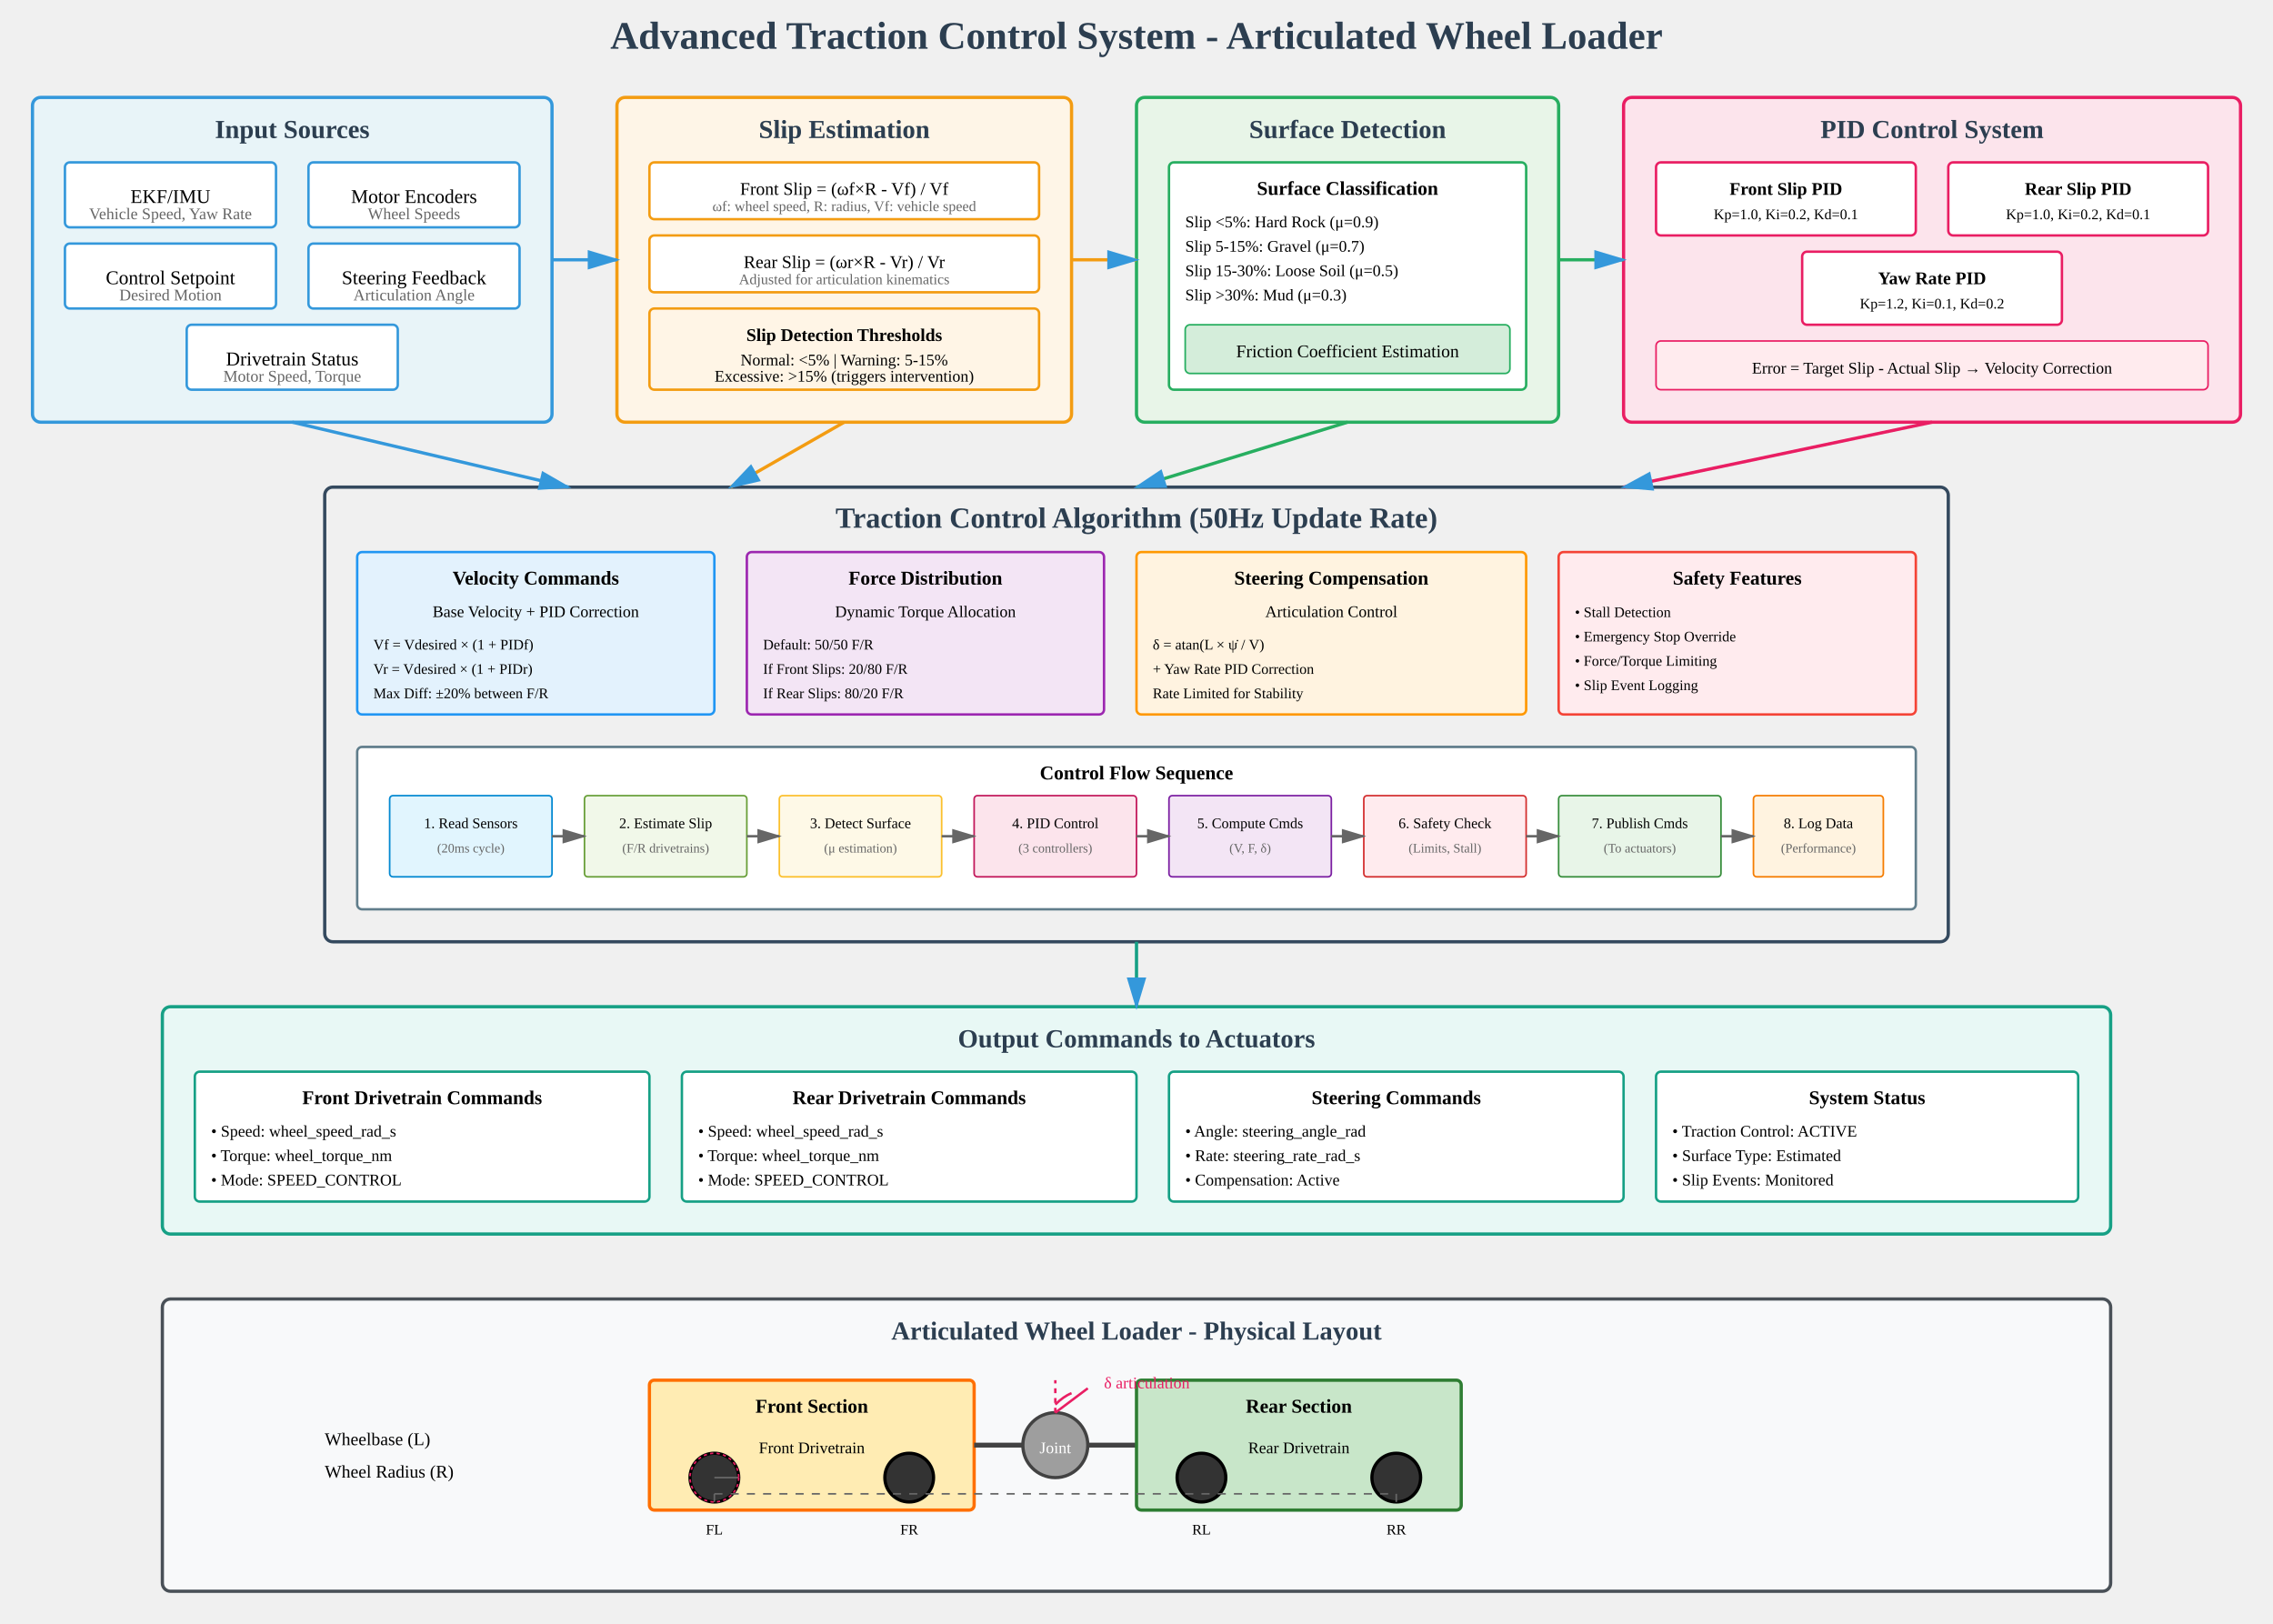
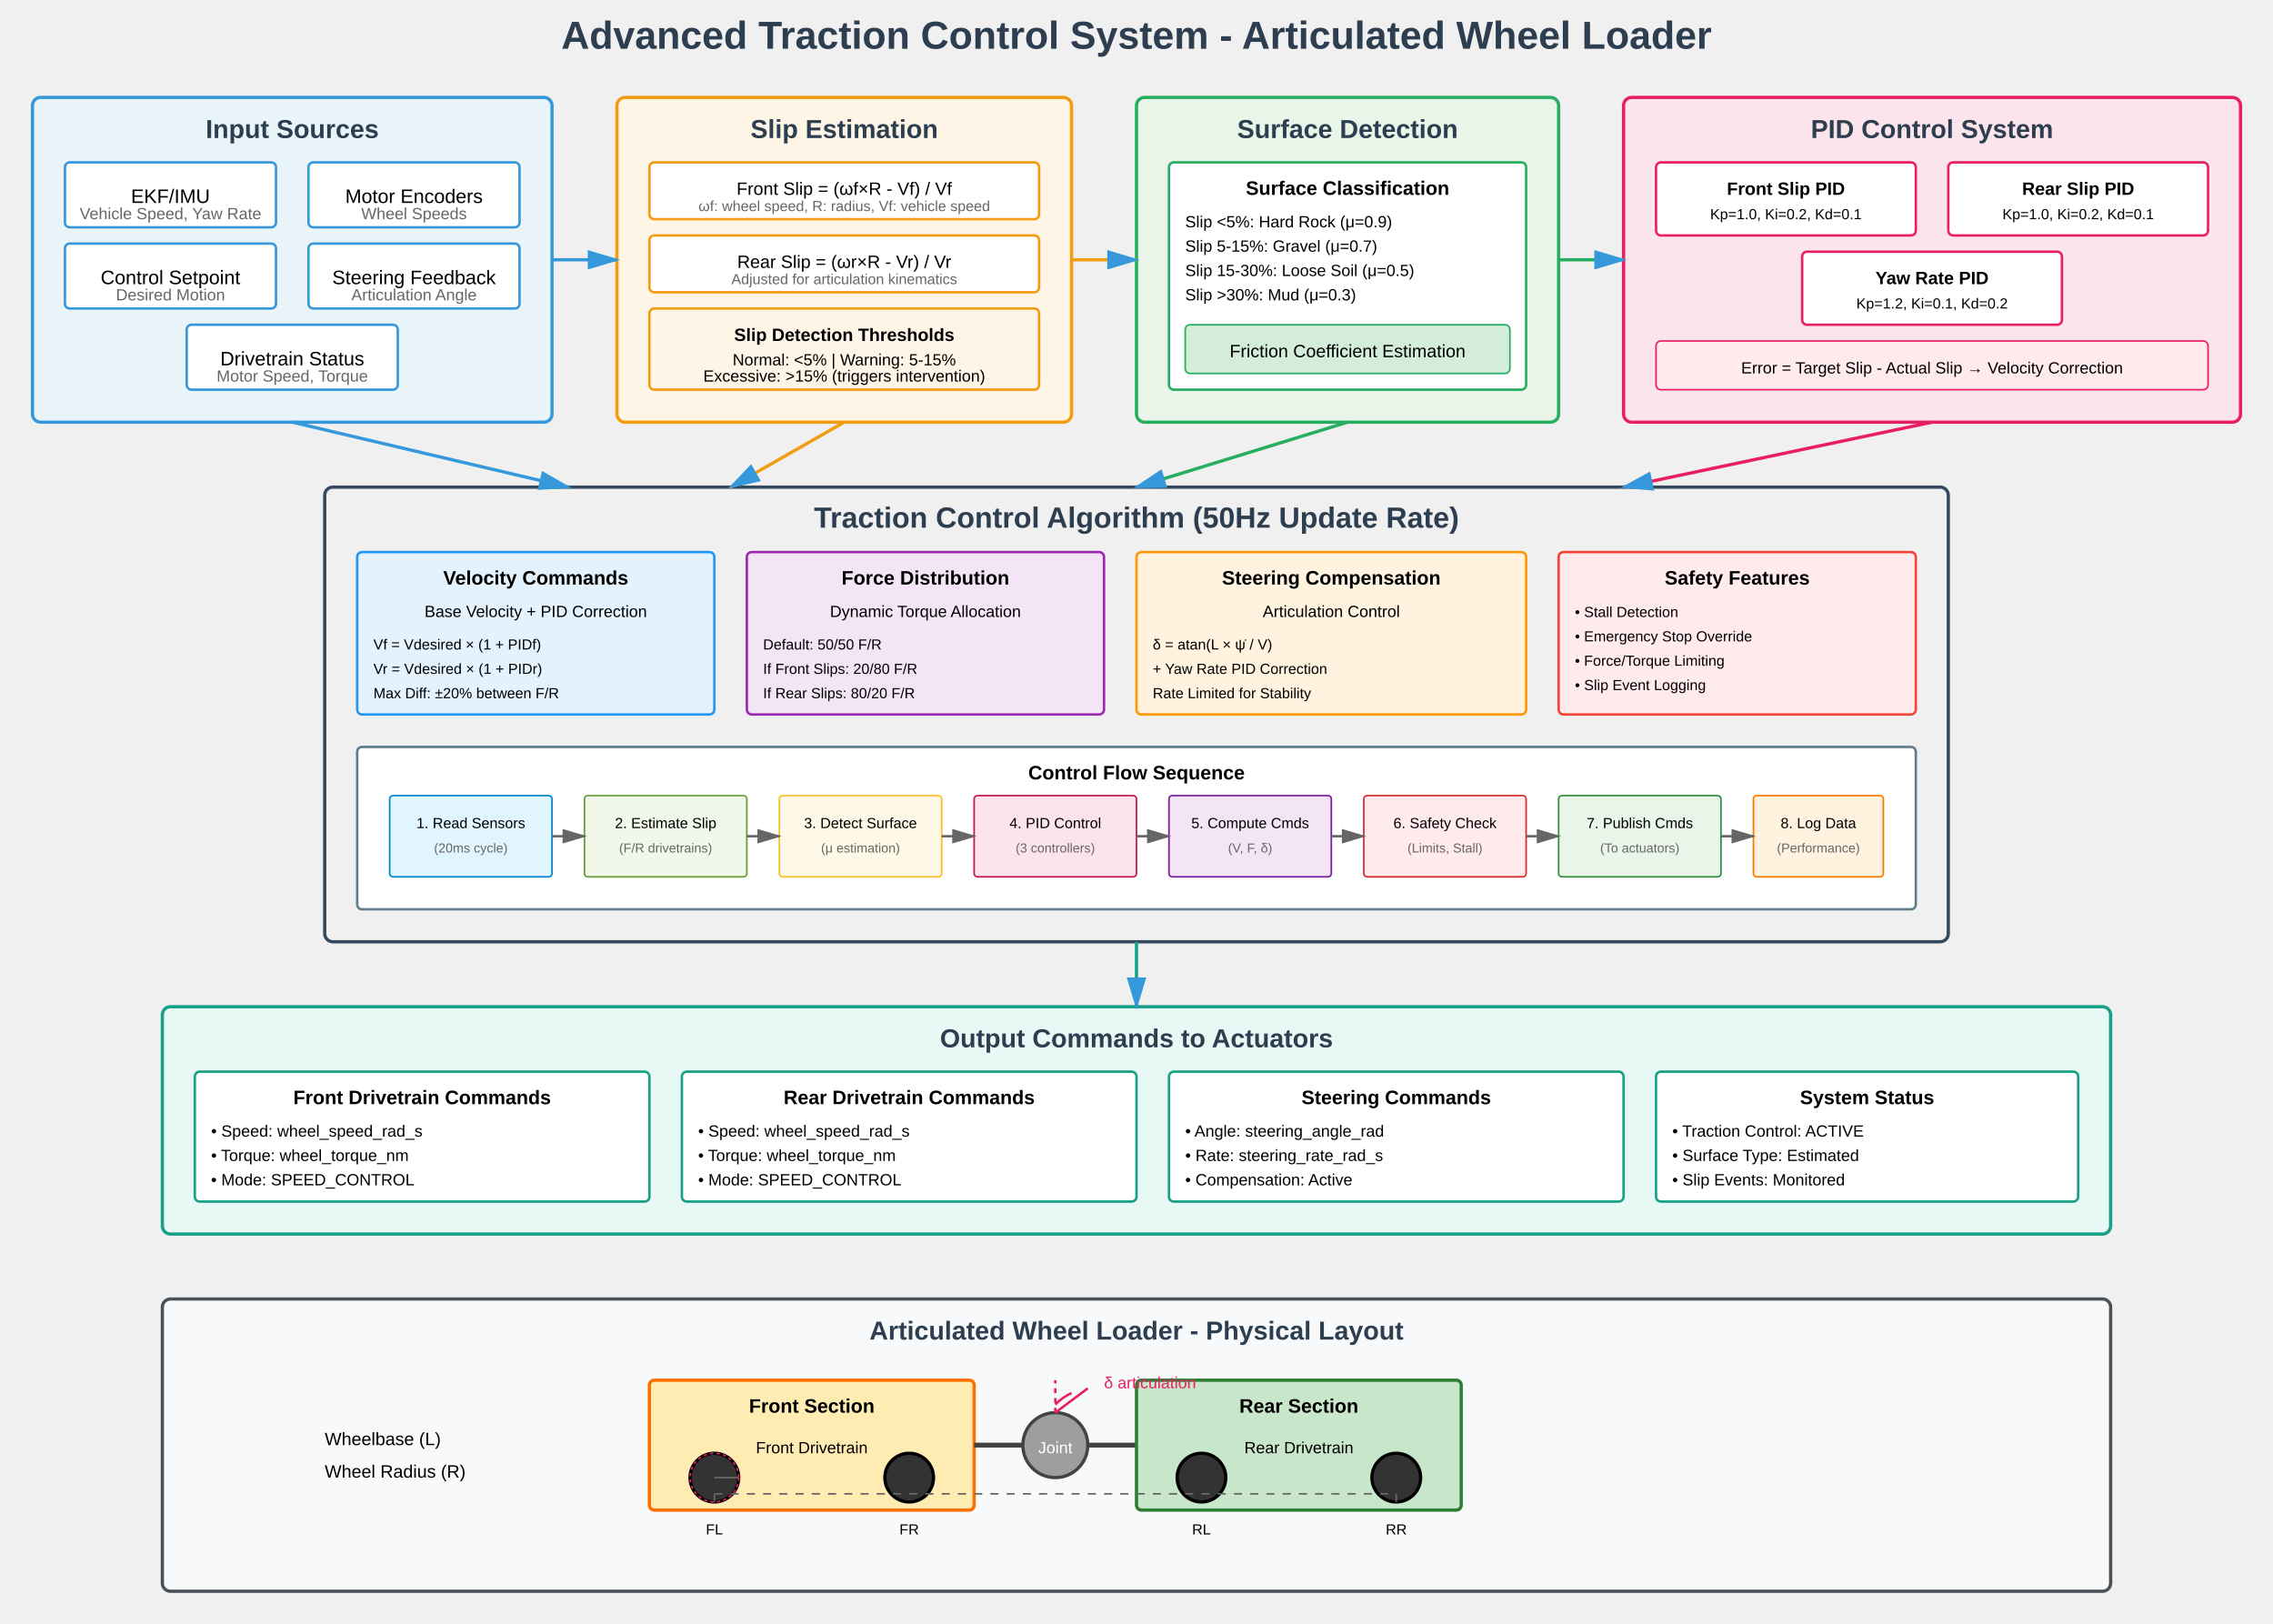
- <svg xmlns="http://www.w3.org/2000/svg" viewBox="0 0 1400 1000">
+ <svg xmlns="http://www.w3.org/2000/svg" width="1400" height="1000" viewBox="0 0 1400 1000">
+   <style>
+     text { font-family: 'Arial', 'Helvetica', sans-serif; }
+     .title { font-family: 'Arial Black', 'Helvetica', sans-serif; }
+   </style>
  <text x="700" y="30" font-size="24" font-weight="bold" text-anchor="middle" fill="#2c3e50">
    Advanced Traction Control System - Articulated Wheel Loader
  </text>
  <g id="inputs">
    <rect x="20" y="60" width="320" height="200" fill="#e8f4f8" stroke="#3498db" stroke-width="2" rx="5" />
    <text x="180" y="85" font-size="16" font-weight="bold" text-anchor="middle" fill="#2c3e50">Input Sources</text>
    <rect x="40" y="100" width="130" height="40" fill="#fff" stroke="#3498db" stroke-width="1.5" rx="3" />
    <text x="105" y="125" font-size="12" text-anchor="middle">EKF/IMU</text>
    <text x="105" y="135" font-size="10" text-anchor="middle" fill="#666">Vehicle Speed, Yaw Rate</text>
    <rect x="190" y="100" width="130" height="40" fill="#fff" stroke="#3498db" stroke-width="1.5" rx="3" />
    <text x="255" y="125" font-size="12" text-anchor="middle">Motor Encoders</text>
    <text x="255" y="135" font-size="10" text-anchor="middle" fill="#666">Wheel Speeds</text>
    <rect x="40" y="150" width="130" height="40" fill="#fff" stroke="#3498db" stroke-width="1.5" rx="3" />
    <text x="105" y="175" font-size="12" text-anchor="middle">Control Setpoint</text>
    <text x="105" y="185" font-size="10" text-anchor="middle" fill="#666">Desired Motion</text>
    <rect x="190" y="150" width="130" height="40" fill="#fff" stroke="#3498db" stroke-width="1.5" rx="3" />
    <text x="255" y="175" font-size="12" text-anchor="middle">Steering Feedback</text>
    <text x="255" y="185" font-size="10" text-anchor="middle" fill="#666">Articulation Angle</text>
    <rect x="115" y="200" width="130" height="40" fill="#fff" stroke="#3498db" stroke-width="1.5" rx="3" />
    <text x="180" y="225" font-size="12" text-anchor="middle">Drivetrain Status</text>
    <text x="180" y="235" font-size="10" text-anchor="middle" fill="#666">Motor Speed, Torque</text>
  </g>
  <g id="slip-estimation">
    <rect x="380" y="60" width="280" height="200" fill="#fef5e7" stroke="#f39c12" stroke-width="2" rx="5" />
    <text x="520" y="85" font-size="16" font-weight="bold" text-anchor="middle" fill="#2c3e50">Slip Estimation</text>
    <rect x="400" y="100" width="240" height="35" fill="#fff" stroke="#f39c12" stroke-width="1.5" rx="3" />
    <text x="520" y="120" font-size="11" text-anchor="middle">Front Slip = (ωf×R - Vf) / Vf</text>
    <text x="520" y="130" font-size="9" text-anchor="middle" fill="#666">ωf: wheel speed, R: radius, Vf: vehicle speed</text>
    <rect x="400" y="145" width="240" height="35" fill="#fff" stroke="#f39c12" stroke-width="1.5" rx="3" />
    <text x="520" y="165" font-size="11" text-anchor="middle">Rear Slip = (ωr×R - Vr) / Vr</text>
    <text x="520" y="175" font-size="9" text-anchor="middle" fill="#666">Adjusted for articulation kinematics</text>
    <rect x="400" y="190" width="240" height="50" fill="#fff5e6" stroke="#f39c12" stroke-width="1.5" rx="3" />
    <text x="520" y="210" font-size="11" text-anchor="middle" font-weight="bold">Slip Detection Thresholds</text>
    <text x="520" y="225" font-size="10" text-anchor="middle">Normal: &lt;5% | Warning: 5-15%</text>
    <text x="520" y="235" font-size="10" text-anchor="middle">Excessive: &gt;15% (triggers intervention)</text>
  </g>
  <g id="surface-detection">
    <rect x="700" y="60" width="260" height="200" fill="#e8f5e8" stroke="#27ae60" stroke-width="2" rx="5" />
    <text x="830" y="85" font-size="16" font-weight="bold" text-anchor="middle" fill="#2c3e50">Surface Detection</text>
    <rect x="720" y="100" width="220" height="140" fill="#fff" stroke="#27ae60" stroke-width="1.5" rx="3" />
    <text x="830" y="120" font-size="12" font-weight="bold" text-anchor="middle">Surface Classification</text>
    <text x="730" y="140" font-size="10">Slip &lt;5%: Hard Rock (μ=0.9)</text>
    <text x="730" y="155" font-size="10">Slip 5-15%: Gravel (μ=0.7)</text>
    <text x="730" y="170" font-size="10">Slip 15-30%: Loose Soil (μ=0.5)</text>
    <text x="730" y="185" font-size="10">Slip &gt;30%: Mud (μ=0.3)</text>
    <rect x="730" y="200" width="200" height="30" fill="#d4edda" stroke="#27ae60" stroke-width="1" rx="3" />
    <text x="830" y="220" font-size="11" text-anchor="middle">Friction Coefficient Estimation</text>
  </g>
  <g id="pid-controllers">
    <rect x="1000" y="60" width="380" height="200" fill="#fce4ec" stroke="#e91e63" stroke-width="2" rx="5" />
    <text x="1190" y="85" font-size="16" font-weight="bold" text-anchor="middle" fill="#2c3e50">PID Control System</text>
    <rect x="1020" y="100" width="160" height="45" fill="#fff" stroke="#e91e63" stroke-width="1.5" rx="3" />
    <text x="1100" y="120" font-size="11" font-weight="bold" text-anchor="middle">Front Slip PID</text>
    <text x="1100" y="135" font-size="9" text-anchor="middle">Kp=1.0, Ki=0.2, Kd=0.1</text>
    <rect x="1200" y="100" width="160" height="45" fill="#fff" stroke="#e91e63" stroke-width="1.5" rx="3" />
    <text x="1280" y="120" font-size="11" font-weight="bold" text-anchor="middle">Rear Slip PID</text>
    <text x="1280" y="135" font-size="9" text-anchor="middle">Kp=1.0, Ki=0.2, Kd=0.1</text>
    <rect x="1110" y="155" width="160" height="45" fill="#fff" stroke="#e91e63" stroke-width="1.5" rx="3" />
    <text x="1190" y="175" font-size="11" font-weight="bold" text-anchor="middle">Yaw Rate PID</text>
    <text x="1190" y="190" font-size="9" text-anchor="middle">Kp=1.2, Ki=0.1, Kd=0.2</text>
    <rect x="1020" y="210" width="340" height="30" fill="#ffebee" stroke="#e91e63" stroke-width="1" rx="3" />
    <text x="1190" y="230" font-size="10" text-anchor="middle">Error = Target Slip - Actual Slip → Velocity Correction</text>
  </g>
  <g id="control-algorithm">
    <rect x="200" y="300" width="1000" height="280" fill="#f0f0f0" stroke="#34495e" stroke-width="2" rx="5" />
    <text x="700" y="325" font-size="18" font-weight="bold" text-anchor="middle" fill="#2c3e50">Traction Control Algorithm (50Hz Update Rate)</text>
    <rect x="220" y="340" width="220" height="100" fill="#e3f2fd" stroke="#2196f3" stroke-width="1.5" rx="3" />
    <text x="330" y="360" font-size="12" font-weight="bold" text-anchor="middle">Velocity Commands</text>
    <text x="330" y="380" font-size="10" text-anchor="middle">Base Velocity + PID Correction</text>
    <text x="230" y="400" font-size="9">Vf = Vdesired × (1 + PIDf)</text>
    <text x="230" y="415" font-size="9">Vr = Vdesired × (1 + PIDr)</text>
    <text x="230" y="430" font-size="9">Max Diff: ±20% between F/R</text>
    <rect x="460" y="340" width="220" height="100" fill="#f3e5f5" stroke="#9c27b0" stroke-width="1.5" rx="3" />
    <text x="570" y="360" font-size="12" font-weight="bold" text-anchor="middle">Force Distribution</text>
    <text x="570" y="380" font-size="10" text-anchor="middle">Dynamic Torque Allocation</text>
    <text x="470" y="400" font-size="9">Default: 50/50 F/R</text>
    <text x="470" y="415" font-size="9">If Front Slips: 20/80 F/R</text>
    <text x="470" y="430" font-size="9">If Rear Slips: 80/20 F/R</text>
    <rect x="700" y="340" width="240" height="100" fill="#fff3e0" stroke="#ff9800" stroke-width="1.5" rx="3" />
    <text x="820" y="360" font-size="12" font-weight="bold" text-anchor="middle">Steering Compensation</text>
    <text x="820" y="380" font-size="10" text-anchor="middle">Articulation Control</text>
    <text x="710" y="400" font-size="9">δ = atan(L × ψ̇ / V)</text>
    <text x="710" y="415" font-size="9">+ Yaw Rate PID Correction</text>
    <text x="710" y="430" font-size="9">Rate Limited for Stability</text>
    <rect x="960" y="340" width="220" height="100" fill="#ffebee" stroke="#f44336" stroke-width="1.5" rx="3" />
    <text x="1070" y="360" font-size="12" font-weight="bold" text-anchor="middle">Safety Features</text>
    <text x="970" y="380" font-size="9">• Stall Detection</text>
    <text x="970" y="395" font-size="9">• Emergency Stop Override</text>
    <text x="970" y="410" font-size="9">• Force/Torque Limiting</text>
    <text x="970" y="425" font-size="9">• Slip Event Logging</text>
    <g id="control-flow">
      <rect x="220" y="460" width="960" height="100" fill="#fff" stroke="#607d8b" stroke-width="1.5" rx="3" />
      <text x="700" y="480" font-size="12" font-weight="bold" text-anchor="middle">Control Flow Sequence</text>
      <rect x="240" y="490" width="100" height="50" fill="#e1f5fe" stroke="#0288d1" stroke-width="1" rx="2" />
      <text x="290" y="510" font-size="9" text-anchor="middle">1. Read Sensors</text>
      <text x="290" y="525" font-size="8" text-anchor="middle" fill="#666">(20ms cycle)</text>
      <rect x="360" y="490" width="100" height="50" fill="#f1f8e9" stroke="#689f38" stroke-width="1" rx="2" />
      <text x="410" y="510" font-size="9" text-anchor="middle">2. Estimate Slip</text>
      <text x="410" y="525" font-size="8" text-anchor="middle" fill="#666">(F/R drivetrains)</text>
      <rect x="480" y="490" width="100" height="50" fill="#fef9e7" stroke="#fbc02d" stroke-width="1" rx="2" />
      <text x="530" y="510" font-size="9" text-anchor="middle">3. Detect Surface</text>
      <text x="530" y="525" font-size="8" text-anchor="middle" fill="#666">(μ estimation)</text>
      <rect x="600" y="490" width="100" height="50" fill="#fce4ec" stroke="#c2185b" stroke-width="1" rx="2" />
      <text x="650" y="510" font-size="9" text-anchor="middle">4. PID Control</text>
      <text x="650" y="525" font-size="8" text-anchor="middle" fill="#666">(3 controllers)</text>
      <rect x="720" y="490" width="100" height="50" fill="#f3e5f5" stroke="#7b1fa2" stroke-width="1" rx="2" />
      <text x="770" y="510" font-size="9" text-anchor="middle">5. Compute Cmds</text>
      <text x="770" y="525" font-size="8" text-anchor="middle" fill="#666">(V, F, δ)</text>
      <rect x="840" y="490" width="100" height="50" fill="#ffebee" stroke="#d32f2f" stroke-width="1" rx="2" />
      <text x="890" y="510" font-size="9" text-anchor="middle">6. Safety Check</text>
      <text x="890" y="525" font-size="8" text-anchor="middle" fill="#666">(Limits, Stall)</text>
      <rect x="960" y="490" width="100" height="50" fill="#e8f5e8" stroke="#388e3c" stroke-width="1" rx="2" />
      <text x="1010" y="510" font-size="9" text-anchor="middle">7. Publish Cmds</text>
      <text x="1010" y="525" font-size="8" text-anchor="middle" fill="#666">(To actuators)</text>
      <rect x="1080" y="490" width="80" height="50" fill="#fff3e0" stroke="#f57c00" stroke-width="1" rx="2" />
      <text x="1120" y="510" font-size="9" text-anchor="middle">8. Log Data</text>
      <text x="1120" y="525" font-size="8" text-anchor="middle" fill="#666">(Performance)</text>
      <path d="M 340 515 L 360 515" stroke="#666" stroke-width="1.5" marker-end="url(#arrowhead)" />
      <path d="M 460 515 L 480 515" stroke="#666" stroke-width="1.5" marker-end="url(#arrowhead)" />
      <path d="M 580 515 L 600 515" stroke="#666" stroke-width="1.5" marker-end="url(#arrowhead)" />
      <path d="M 700 515 L 720 515" stroke="#666" stroke-width="1.5" marker-end="url(#arrowhead)" />
      <path d="M 820 515 L 840 515" stroke="#666" stroke-width="1.5" marker-end="url(#arrowhead)" />
      <path d="M 940 515 L 960 515" stroke="#666" stroke-width="1.5" marker-end="url(#arrowhead)" />
      <path d="M 1060 515 L 1080 515" stroke="#666" stroke-width="1.5" marker-end="url(#arrowhead)" />
    </g>
  </g>
  <g id="outputs">
    <rect x="100" y="620" width="1200" height="140" fill="#e8f8f5" stroke="#16a085" stroke-width="2" rx="5" />
    <text x="700" y="645" font-size="16" font-weight="bold" text-anchor="middle" fill="#2c3e50">Output Commands to Actuators</text>
    <rect x="120" y="660" width="280" height="80" fill="#fff" stroke="#16a085" stroke-width="1.5" rx="3" />
    <text x="260" y="680" font-size="12" font-weight="bold" text-anchor="middle">Front Drivetrain Commands</text>
    <text x="130" y="700" font-size="10">• Speed: wheel_speed_rad_s</text>
    <text x="130" y="715" font-size="10">• Torque: wheel_torque_nm</text>
    <text x="130" y="730" font-size="10">• Mode: SPEED_CONTROL</text>
    <rect x="420" y="660" width="280" height="80" fill="#fff" stroke="#16a085" stroke-width="1.5" rx="3" />
    <text x="560" y="680" font-size="12" font-weight="bold" text-anchor="middle">Rear Drivetrain Commands</text>
    <text x="430" y="700" font-size="10">• Speed: wheel_speed_rad_s</text>
    <text x="430" y="715" font-size="10">• Torque: wheel_torque_nm</text>
    <text x="430" y="730" font-size="10">• Mode: SPEED_CONTROL</text>
    <rect x="720" y="660" width="280" height="80" fill="#fff" stroke="#16a085" stroke-width="1.5" rx="3" />
    <text x="860" y="680" font-size="12" font-weight="bold" text-anchor="middle">Steering Commands</text>
    <text x="730" y="700" font-size="10">• Angle: steering_angle_rad</text>
    <text x="730" y="715" font-size="10">• Rate: steering_rate_rad_s</text>
    <text x="730" y="730" font-size="10">• Compensation: Active</text>
    <rect x="1020" y="660" width="260" height="80" fill="#fff" stroke="#16a085" stroke-width="1.5" rx="3" />
    <text x="1150" y="680" font-size="12" font-weight="bold" text-anchor="middle">System Status</text>
    <text x="1030" y="700" font-size="10">• Traction Control: ACTIVE</text>
    <text x="1030" y="715" font-size="10">• Surface Type: Estimated</text>
    <text x="1030" y="730" font-size="10">• Slip Events: Monitored</text>
  </g>
  <g id="vehicle-diagram">
    <rect x="100" y="800" width="1200" height="180" fill="#f8f9fa" stroke="#495057" stroke-width="2" rx="5" />
    <text x="700" y="825" font-size="16" font-weight="bold" text-anchor="middle" fill="#2c3e50">Articulated Wheel Loader - Physical Layout</text>
    <rect x="400" y="850" width="200" height="80" fill="#ffecb3" stroke="#ff6f00" stroke-width="2" rx="3" />
    <text x="500" y="870" font-size="12" font-weight="bold" text-anchor="middle">Front Section</text>
    <circle cx="440" cy="910" r="15" fill="#333" stroke="#000" stroke-width="2" />
    <circle cx="560" cy="910" r="15" fill="#333" stroke="#000" stroke-width="2" />
    <text x="500" y="895" font-size="10" text-anchor="middle">Front Drivetrain</text>
    <text x="440" y="945" font-size="9" text-anchor="middle">FL</text>
    <text x="560" y="945" font-size="9" text-anchor="middle">FR</text>
    <circle cx="650" cy="890" r="20" fill="#9e9e9e" stroke="#424242" stroke-width="2" />
    <text x="650" y="895" font-size="10" text-anchor="middle" fill="white">Joint</text>
    <path d="M 600 890 L 630 890" stroke="#424242" stroke-width="3" />
    <path d="M 670 890 L 700 890" stroke="#424242" stroke-width="3" />
    <rect x="700" y="850" width="200" height="80" fill="#c8e6c9" stroke="#2e7d32" stroke-width="2" rx="3" />
    <text x="800" y="870" font-size="12" font-weight="bold" text-anchor="middle">Rear Section</text>
    <circle cx="740" cy="910" r="15" fill="#333" stroke="#000" stroke-width="2" />
    <circle cx="860" cy="910" r="15" fill="#333" stroke="#000" stroke-width="2" />
    <text x="800" y="895" font-size="10" text-anchor="middle">Rear Drivetrain</text>
    <text x="740" y="945" font-size="9" text-anchor="middle">RL</text>
    <text x="860" y="945" font-size="9" text-anchor="middle">RR</text>
    <path d="M 650 870 L 650 850" stroke="#e91e63" stroke-width="1.5" stroke-dasharray="3,3" />
    <path d="M 650 870 L 670 855" stroke="#e91e63" stroke-width="1.5" />
    <path d="M 650 865 Q 655 860 660 858" stroke="#e91e63" stroke-width="1.5" fill="none" />
    <text x="680" y="855" font-size="10" fill="#e91e63">δ articulation</text>
    <text x="200" y="890" font-size="11">Wheelbase (L)</text>
    <path d="M 440 920 L 860 920" stroke="#666" stroke-width="1" stroke-dasharray="5,5" />
    <path d="M 440 920 L 440 925" stroke="#666" stroke-width="1" />
    <path d="M 860 920 L 860 925" stroke="#666" stroke-width="1" />
    <text x="200" y="910" font-size="11">Wheel Radius (R)</text>
    <path d="M 440 910 L 455 910" stroke="#666" stroke-width="1" />
    <circle cx="440" cy="910" r="15" fill="none" stroke="#e91e63" stroke-width="1" stroke-dasharray="2,2" />
  </g>
  <defs>
    <marker id="arrowhead" markerWidth="10" markerHeight="10" refX="9" refY="3" orient="auto">
      <polygon points="0 0, 10 3, 0 6" fill="#666" />
    </marker>
    <marker id="bluearrow" markerWidth="10" markerHeight="10" refX="9" refY="3" orient="auto">
      <polygon points="0 0, 10 3, 0 6" fill="#3498db" />
    </marker>
  </defs>
  <path d="M 340 160 L 380 160" stroke="#3498db" stroke-width="2" marker-end="url(#bluearrow)" />
  <path d="M 660 160 L 700 160" stroke="#f39c12" stroke-width="2" marker-end="url(#bluearrow)" />
  <path d="M 960 160 L 1000 160" stroke="#27ae60" stroke-width="2" marker-end="url(#bluearrow)" />
  <path d="M 180 260 L 350 300" stroke="#3498db" stroke-width="2" marker-end="url(#bluearrow)" />
  <path d="M 520 260 L 450 300" stroke="#f39c12" stroke-width="2" marker-end="url(#bluearrow)" />
  <path d="M 830 260 L 700 300" stroke="#27ae60" stroke-width="2" marker-end="url(#bluearrow)" />
  <path d="M 1190 260 L 1000 300" stroke="#e91e63" stroke-width="2" marker-end="url(#bluearrow)" />
  <path d="M 700 580 L 700 620" stroke="#16a085" stroke-width="2" marker-end="url(#bluearrow)" />
</svg>
